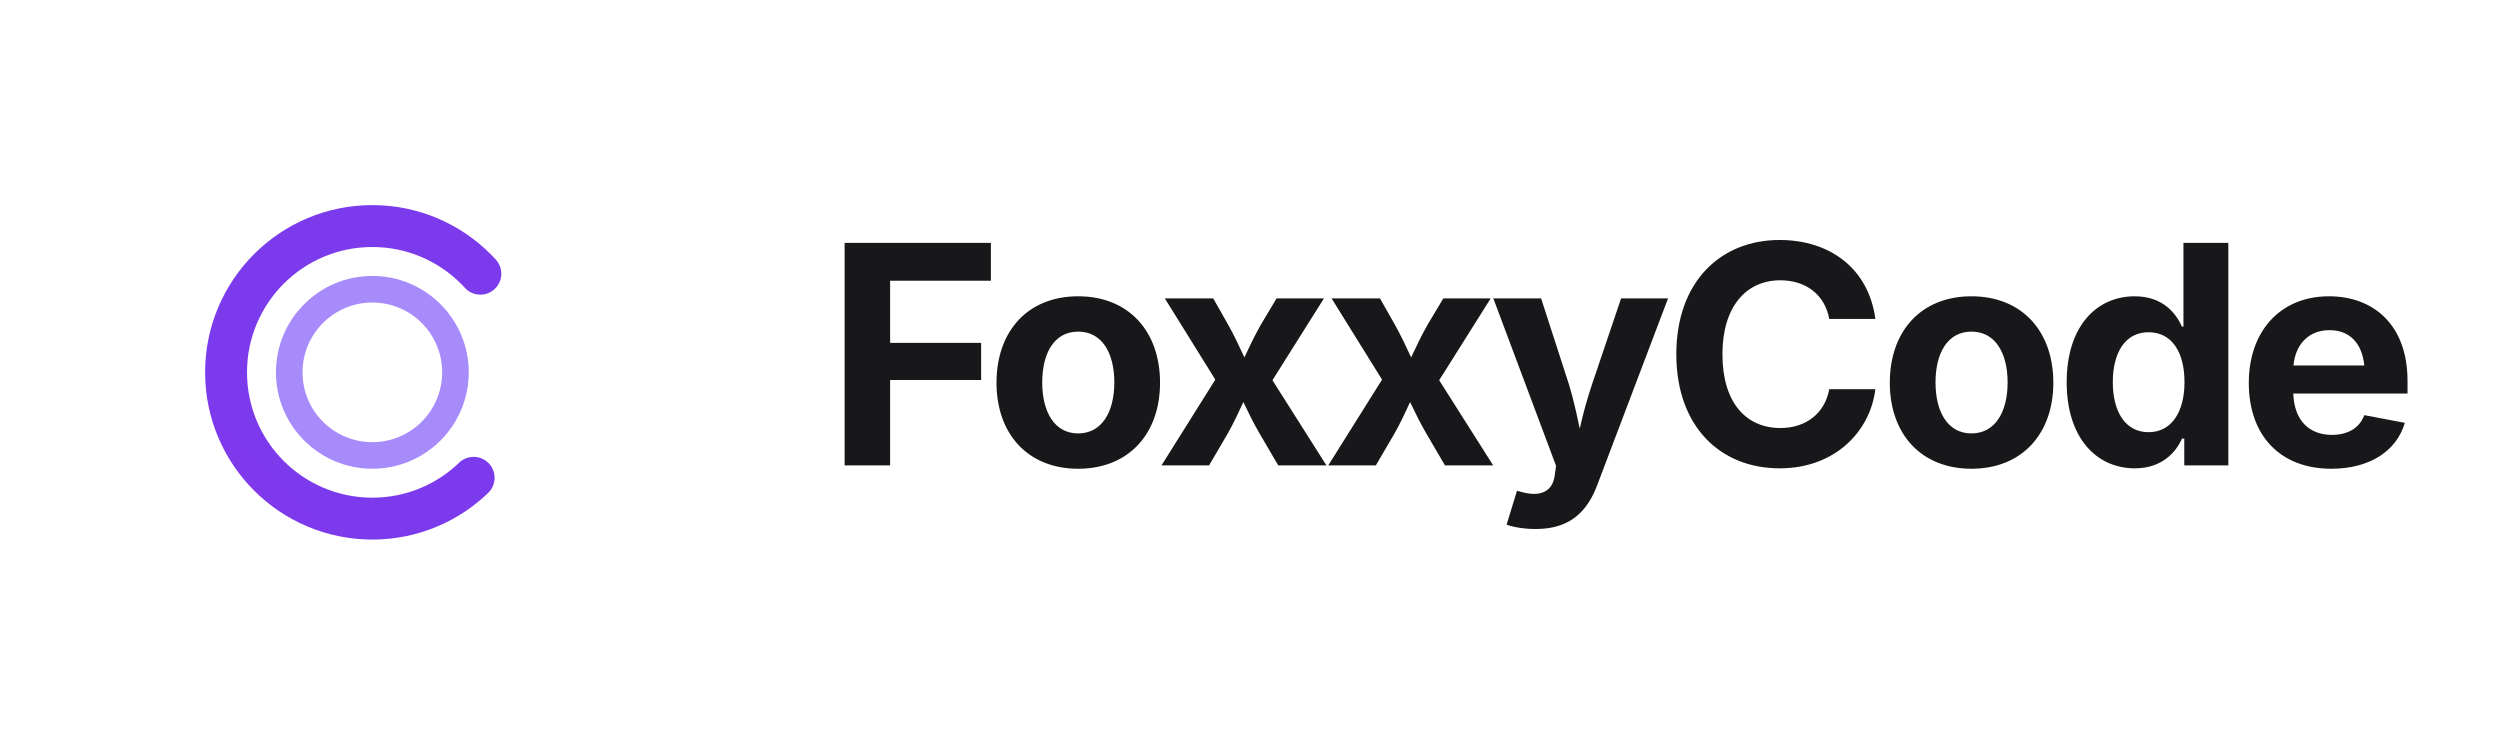
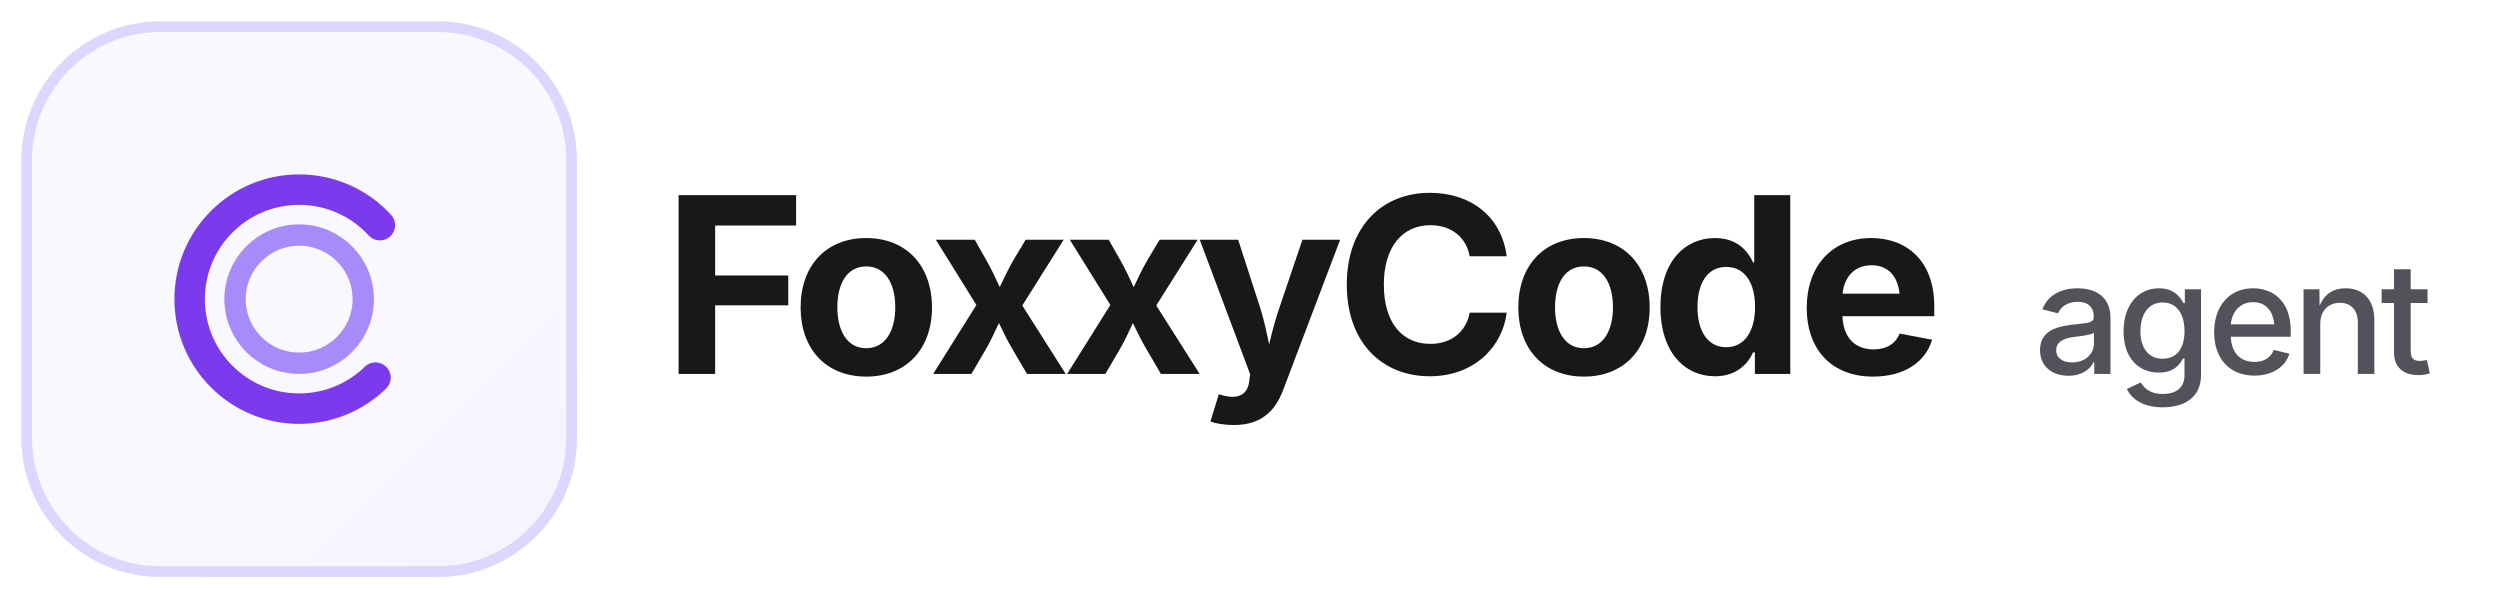
- <svg xmlns="http://www.w3.org/2000/svg" viewBox="0 0 188 56" role="img" aria-label="FoxxyCode agent">
+ <svg xmlns="http://www.w3.org/2000/svg" viewBox="0 0 234 56" role="img" aria-label="FoxxyCode agent">
  <defs>
-     <linearGradient id="cwl-stroke" x1="6" y1="6" x2="50" y2="50" gradientUnits="userSpaceOnUse">
+     <linearGradient id="cwl-plate" x1="2" y1="2" x2="54" y2="54" gradientUnits="userSpaceOnUse">
+       <stop offset="0" stop-color="#faf8ff" />
+       <stop offset="1" stop-color="#f1ecfe" />
+     </linearGradient>
+     <linearGradient id="cwl-stroke" x1="10" y1="10" x2="46" y2="46" gradientUnits="userSpaceOnUse">
      <stop offset="0" stop-color="#7c3aed" />
      <stop offset="0.5" stop-color="#9333ea" />
      <stop offset="1" stop-color="#6d28d9" />
    </linearGradient>
-     <linearGradient id="cwl-stroke-inner" x1="12" y1="12" x2="44" y2="44" gradientUnits="userSpaceOnUse">
+     <linearGradient id="cwl-stroke-inner" x1="14" y1="14" x2="42" y2="42" gradientUnits="userSpaceOnUse">
      <stop offset="0" stop-color="#a78bfa" />
      <stop offset="1" stop-color="#9333ea" stop-opacity="0.65" />
    </linearGradient>
  </defs>
-   <g transform="translate(28 28) rotate(90)">
-     <circle r="11" fill="none" stroke="url(#cwl-stroke)" stroke-width="3.15" stroke-linecap="round" stroke-dasharray="52.2 17" stroke-dashoffset="8.5" />
-     <circle r="6.25" fill="none" stroke="url(#cwl-stroke-inner)" stroke-width="2" />
+   <g transform="translate(28 28)">
+     <rect x="-26" y="-26" width="52" height="52" rx="13" fill="url(#cwl-plate)" />
+     <rect x="-25.5" y="-25.5" width="51" height="51" rx="12.5" fill="none" stroke="#ddd6fe" stroke-width="1" />
+     <g transform="rotate(90)">
+       <circle r="10.25" fill="none" stroke="url(#cwl-stroke)" stroke-width="2.85" stroke-linecap="round" stroke-dasharray="48.6 15.8" stroke-dashoffset="7.9" />
+       <circle r="6" fill="none" stroke="url(#cwl-stroke-inner)" stroke-width="2" />
+     </g>
  </g>
  <text x="62" y="35" font-family="system-ui, -apple-system, Segoe UI, sans-serif" font-size="23" font-weight="650" letter-spacing="-0.035em" fill="#18181b">
    <tspan>FoxxyCode</tspan>
    <tspan font-size="14.5" font-weight="500" fill="#52525b" dx="3">agent</tspan>
  </text>
</svg>
